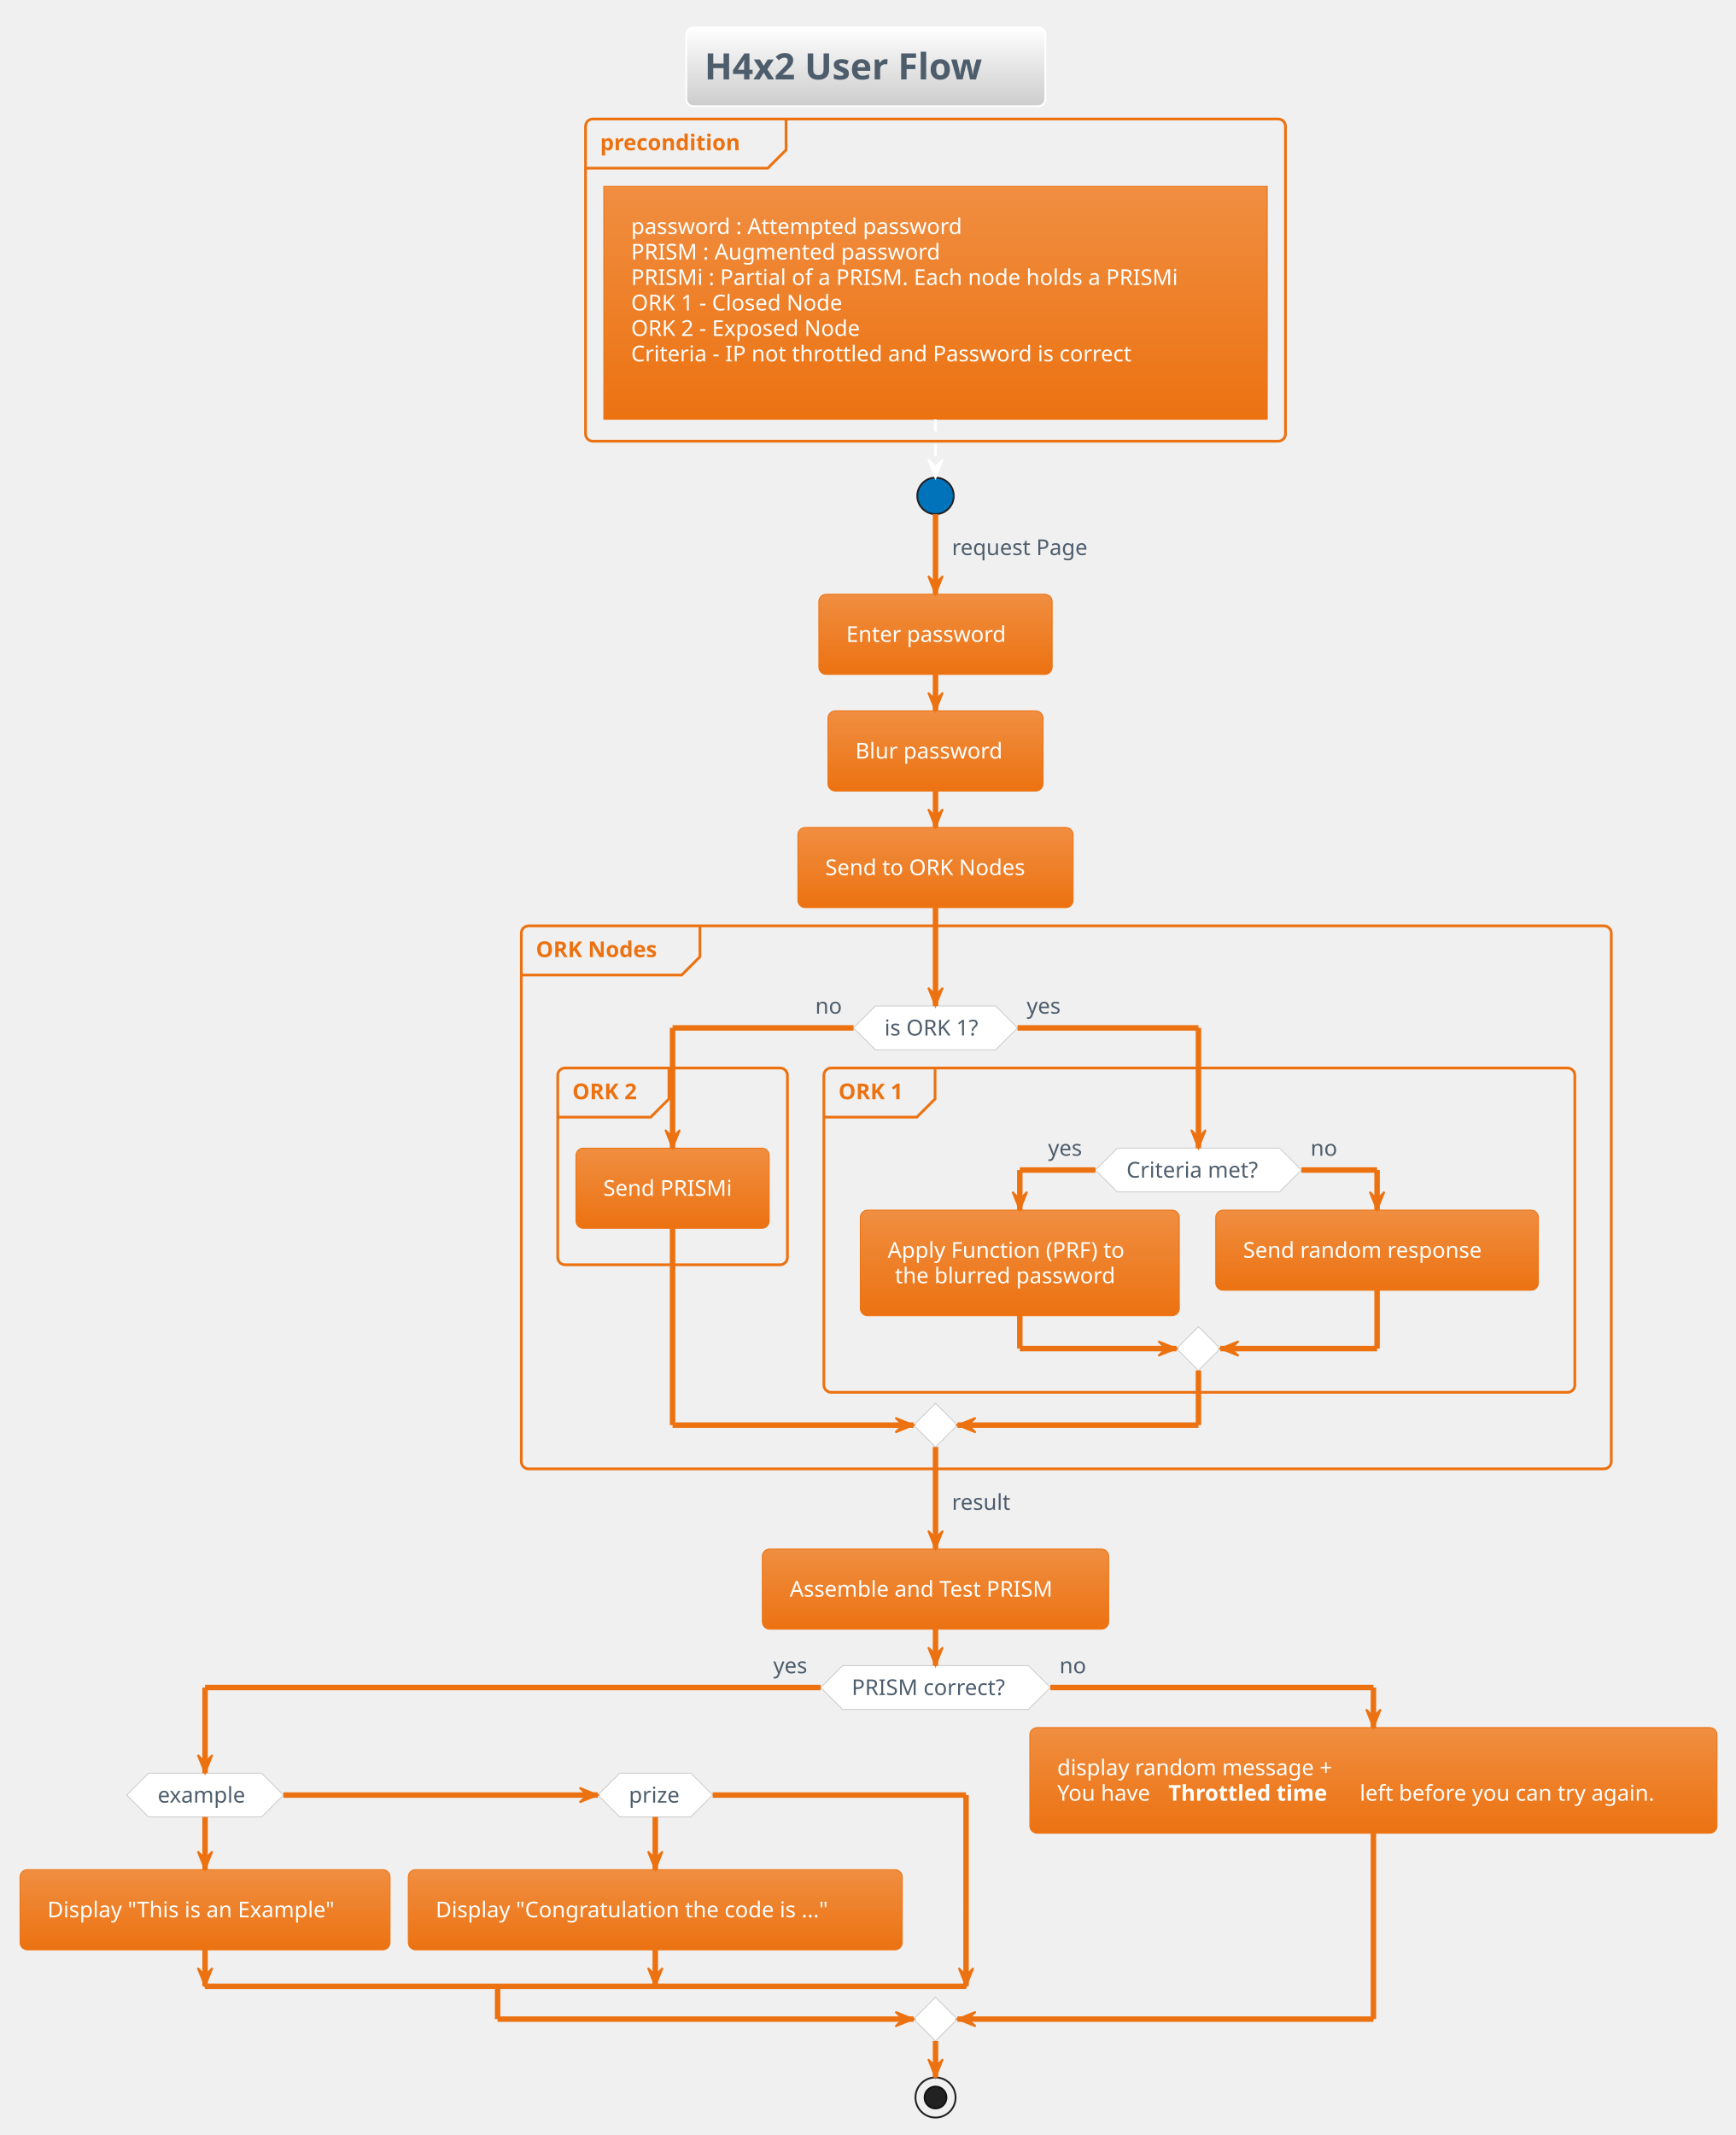
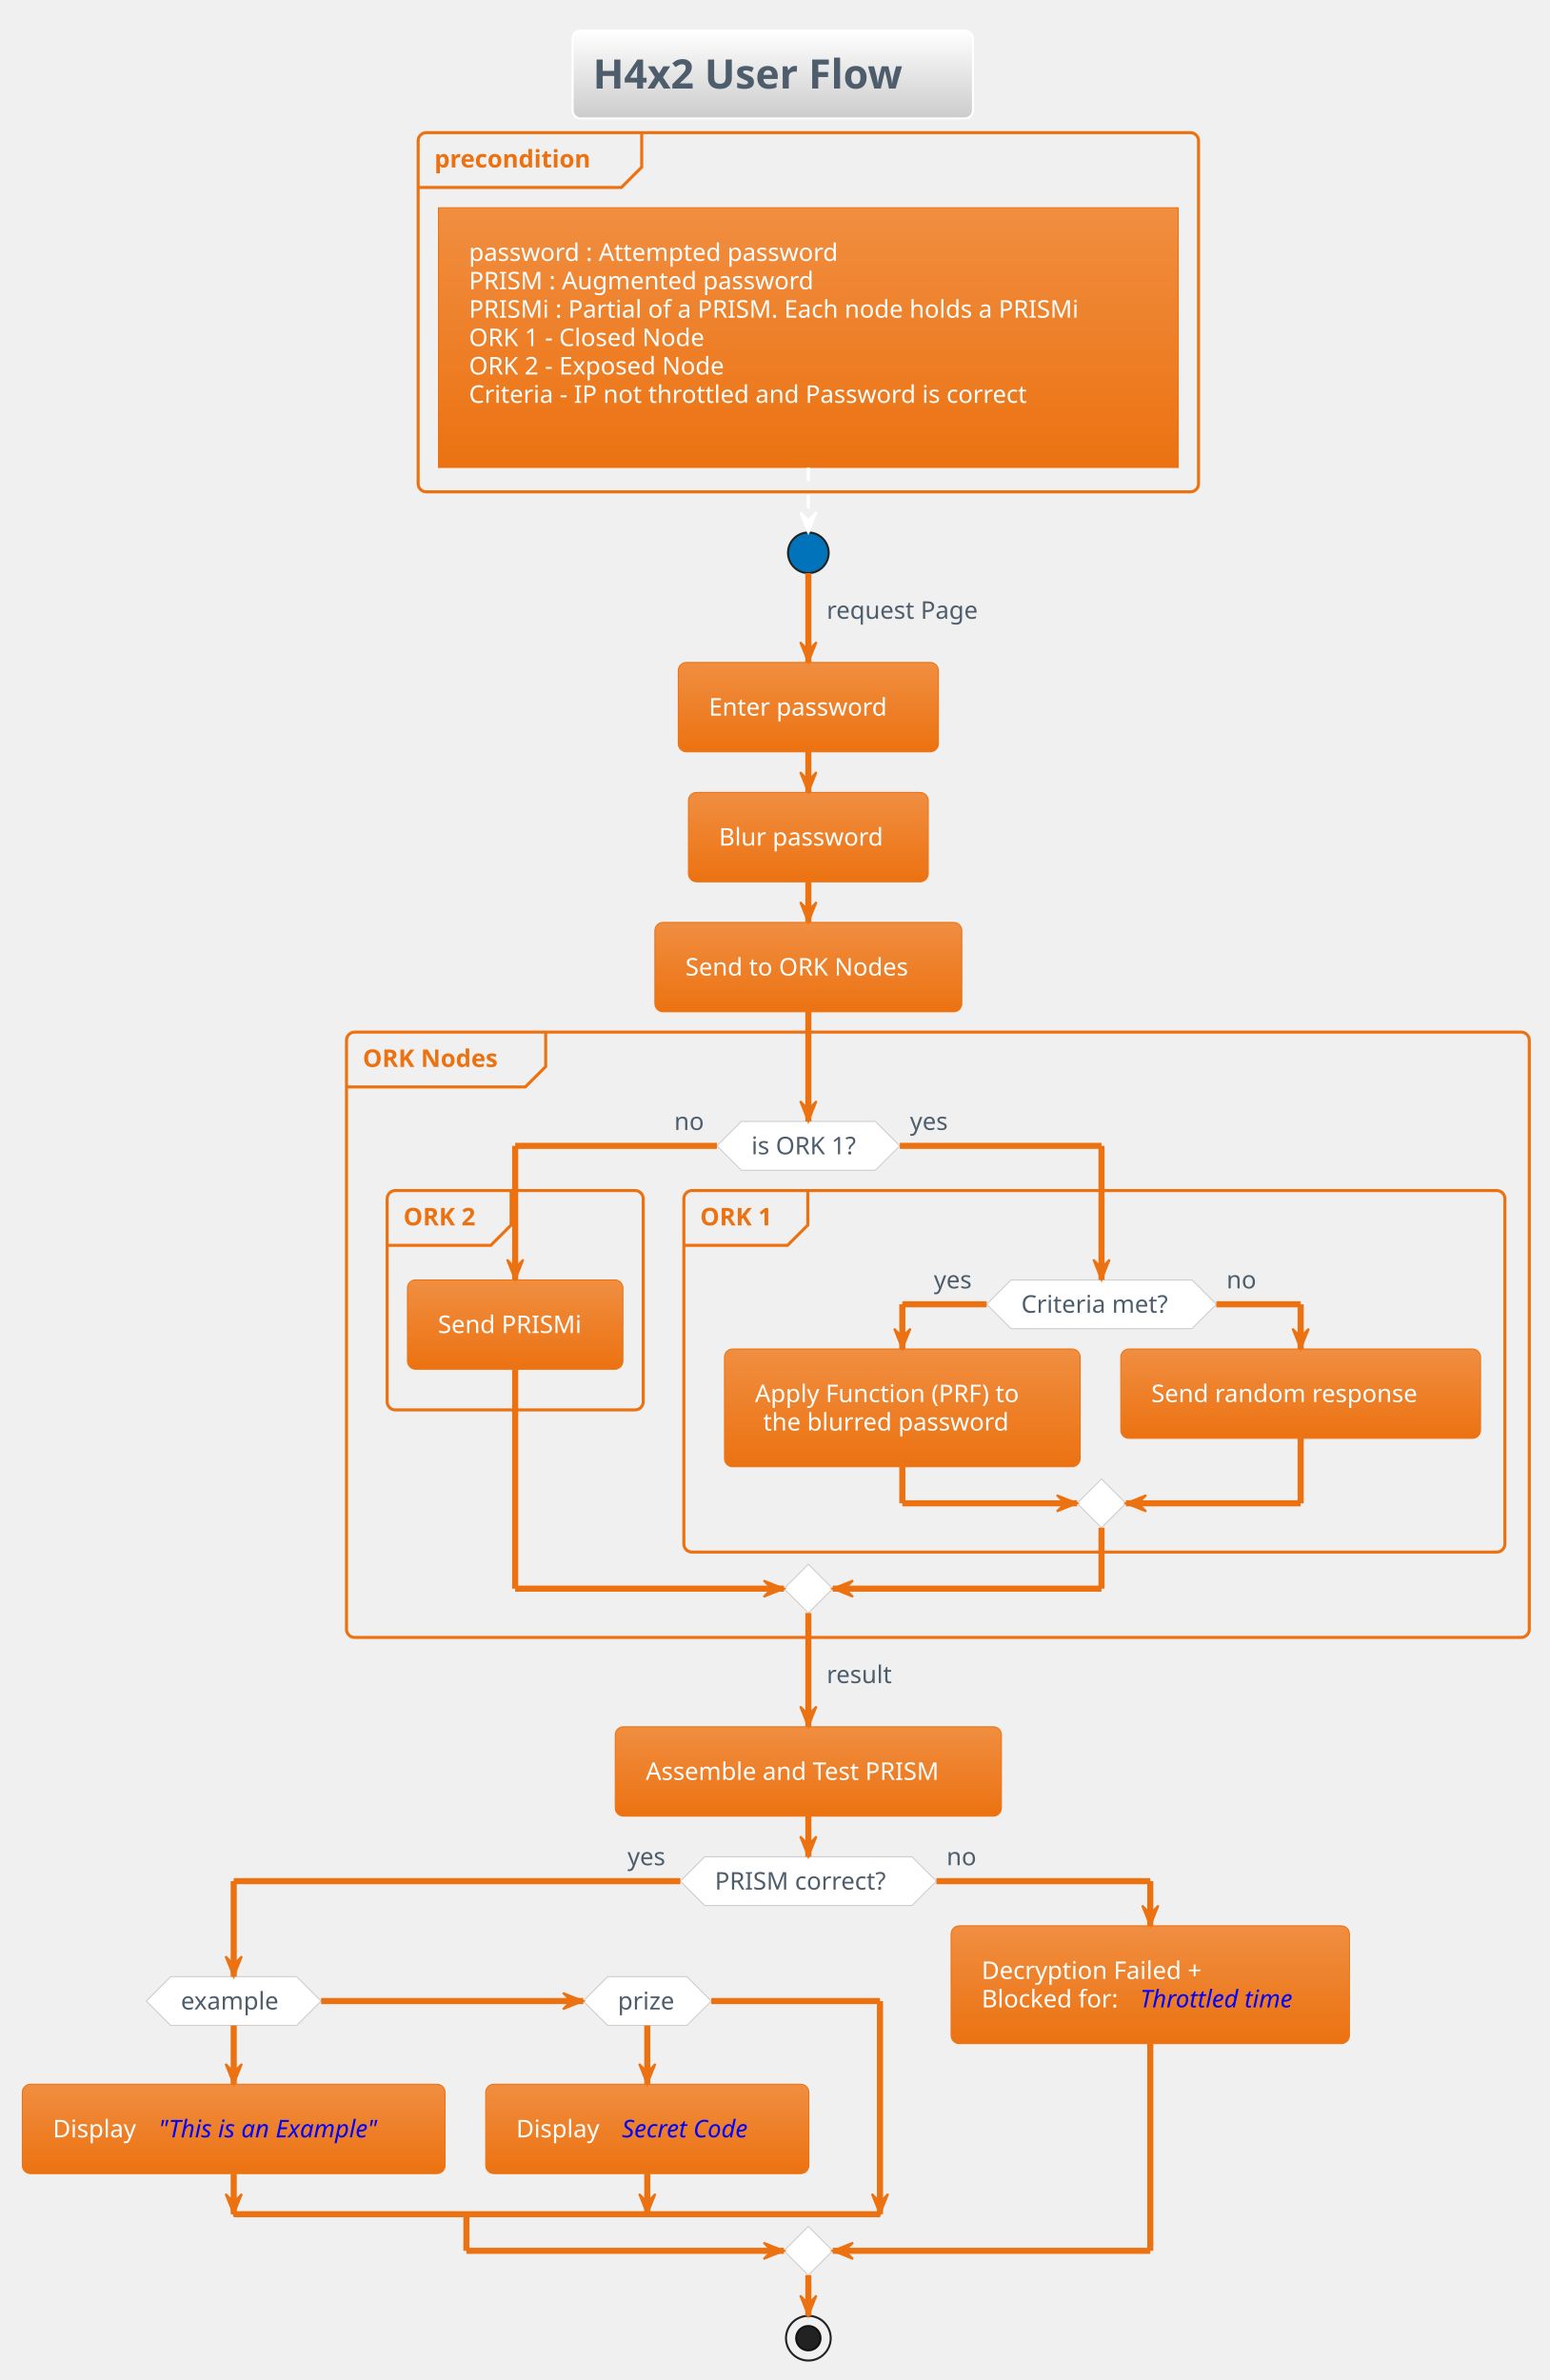
- <svg xmlns="http://www.w3.org/2000/svg" contentStyleType="text/css" height="1220.833px" preserveAspectRatio="none" style="width:992px;height:1220px;" version="1.1" viewBox="0 0 992 1220" width="992.708px" zoomAndPan="magnify">
+ <svg xmlns="http://www.w3.org/2000/svg" contentStyleType="text/css" height="1220.833px" preserveAspectRatio="none" style="width:794px;height:1220px;" version="1.1" viewBox="0 0 794 1220" width="794.792px" zoomAndPan="magnify">
  <defs>
-     <linearGradient id="gcvj1mwqrwe3x0" x1="50%" x2="50%" y1="0%" y2="100%">
+     <linearGradient id="gw7nggc0jwah10" x1="50%" x2="50%" y1="0%" y2="100%">
      <stop offset="0%" stop-color="#FFFFFF" />
      <stop offset="100%" stop-color="#CCCCCC" />
    </linearGradient>
-     <linearGradient id="gcvj1mwqrwe3x1" x1="50%" x2="50%" y1="0%" y2="100%">
+     <linearGradient id="gw7nggc0jwah11" x1="50%" x2="50%" y1="0%" y2="100%">
      <stop offset="0%" stop-color="#F08E41" />
      <stop offset="100%" stop-color="#EC7211" />
    </linearGradient>
  </defs>
  <g>
-     <rect fill="url(#gcvj1mwqrwe3x0)" height="45.085" id="_title" rx="4.167" ry="4.167" style="stroke:#FFFFFF;stroke-width:1.042;" width="205.208" x="392.188" y="15.625" />
-     <text fill="#4E5D6C" font-family="&quot;Verdana&quot;" font-size="20.833" font-weight="bold" lengthAdjust="spacing" textLength="184.375" x="402.604" y="45.38">H4x2 User Flow</text>
-     <rect fill="none" height="184.115" rx="4.167" ry="4.167" style="stroke:#EC7211;stroke-width:1.562;" width="400" x="334.635" y="68.001" />
-     <path d="M449.219,68.001 L449.219,85.677 L438.802,96.094 L334.635,96.094 " fill="none" style="stroke:#EC7211;stroke-width:1.562;" />
-     <text fill="#EC7211" font-family="&quot;Verdana&quot;" font-size="12.5" font-weight="bold" lengthAdjust="spacing" textLength="93.75" x="342.969" y="85.854">precondition</text>
-     <rect fill="url(#gcvj1mwqrwe3x1)" height="133.106" style="stroke:#EC7211;stroke-width:0.521;" width="379.167" x="345.052" y="106.51" />
-     <text fill="#FFFFFF" font-family="&quot;Verdana&quot;" font-size="12.5" lengthAdjust="spacing" textLength="210.417" x="360.677" y="133.738">password : Attempted password</text>
-     <text fill="#FFFFFF" font-family="&quot;Verdana&quot;" font-size="12.5" lengthAdjust="spacing" textLength="192.708" x="360.677" y="148.289">PRISM : Augmented password</text>
-     <text fill="#FFFFFF" font-family="&quot;Verdana&quot;" font-size="12.5" lengthAdjust="spacing" textLength="347.917" x="360.677" y="162.84">PRISMi : Partial of a PRISM.  Each node holds a PRISMi</text>
-     <text fill="#FFFFFF" font-family="&quot;Verdana&quot;" font-size="12.5" lengthAdjust="spacing" textLength="132.292" x="360.677" y="177.391">ORK 1 - Closed Node</text>
-     <text fill="#FFFFFF" font-family="&quot;Verdana&quot;" font-size="12.5" lengthAdjust="spacing" textLength="143.75" x="360.677" y="191.941">ORK 2 - Exposed Node</text>
-     <text fill="#FFFFFF" font-family="&quot;Verdana&quot;" font-size="12.5" lengthAdjust="spacing" textLength="319.792" x="360.677" y="206.492">Criteria - IP not throttled and Password is correct</text>
-     <text fill="#FFFFFF" font-family="&quot;Verdana&quot;" font-size="12.5" lengthAdjust="spacing" textLength="4.167" x="360.677" y="221.043"> </text>
-     <ellipse cx="534.635" cy="283.366" fill="#0073BB" rx="10.417" ry="10.417" style="stroke:#222222;stroke-width:1.042;" />
-     <rect fill="url(#gcvj1mwqrwe3x1)" height="45.801" rx="4.167" ry="4.167" style="stroke:#EC7211;stroke-width:0.521;" width="133.333" x="467.969" y="339.583" />
-     <text fill="#FFFFFF" font-family="&quot;Verdana&quot;" font-size="12.5" lengthAdjust="spacing" textLength="102.083" x="483.594" y="366.811">Enter password</text>
-     <rect fill="url(#gcvj1mwqrwe3x1)" height="45.801" rx="4.167" ry="4.167" style="stroke:#EC7211;stroke-width:0.521;" width="122.917" x="473.177" y="406.217" />
-     <text fill="#FFFFFF" font-family="&quot;Verdana&quot;" font-size="12.5" lengthAdjust="spacing" textLength="91.667" x="488.802" y="433.445">Blur password</text>
-     <rect fill="url(#gcvj1mwqrwe3x1)" height="45.801" rx="4.167" ry="4.167" style="stroke:#EC7211;stroke-width:0.521;" width="157.292" x="455.99" y="472.852" />
-     <text fill="#FFFFFF" font-family="&quot;Verdana&quot;" font-size="12.5" lengthAdjust="spacing" textLength="126.042" x="471.615" y="500.079">Send to ORK Nodes</text>
-     <rect fill="none" height="310.286" rx="4.167" ry="4.167" style="stroke:#EC7211;stroke-width:1.562;" width="622.917" x="297.917" y="529.069" />
-     <path d="M400,529.069 L400,546.745 L389.583,557.162 L297.917,557.162 " fill="none" style="stroke:#EC7211;stroke-width:1.562;" />
-     <text fill="#EC7211" font-family="&quot;Verdana&quot;" font-size="12.5" font-weight="bold" lengthAdjust="spacing" textLength="81.25" x="306.25" y="546.922">ORK Nodes</text>
-     <polygon fill="#FFFFFF" points="500.26,574.87,569.01,574.87,581.51,587.37,569.01,599.87,500.26,599.87,487.76,587.37,500.26,574.87" style="stroke:#CCCCCC;stroke-width:0.521;" />
-     <text fill="#4E5D6C" font-family="&quot;Verdana&quot;" font-size="12.5" lengthAdjust="spacing" textLength="58.333" x="505.469" y="591.697">is ORK 1?</text>
-     <text fill="#4E5D6C" font-family="&quot;Verdana&quot;" font-size="12.5" lengthAdjust="spacing" textLength="16.667" x="465.885" y="579.213">no</text>
-     <text fill="#4E5D6C" font-family="&quot;Verdana&quot;" font-size="12.5" lengthAdjust="spacing" textLength="21.875" x="586.719" y="579.213">yes</text>
-     <rect fill="none" height="112.435" rx="4.167" ry="4.167" style="stroke:#EC7211;stroke-width:1.562;" width="131.25" x="318.75" y="610.287" />
-     <path d="M382.292,610.287 L382.292,627.962 L371.875,638.379 L318.75,638.379 " fill="none" style="stroke:#EC7211;stroke-width:1.562;" />
-     <text fill="#EC7211" font-family="&quot;Verdana&quot;" font-size="12.5" font-weight="bold" lengthAdjust="spacing" textLength="42.708" x="327.083" y="628.139">ORK 2</text>
-     <rect fill="url(#gcvj1mwqrwe3x1)" height="45.801" rx="4.167" ry="4.167" style="stroke:#EC7211;stroke-width:0.521;" width="110.417" x="329.167" y="656.087" />
-     <text fill="#FFFFFF" font-family="&quot;Verdana&quot;" font-size="12.5" lengthAdjust="spacing" textLength="79.167" x="344.792" y="683.315">Send PRISMi</text>
-     <rect fill="none" height="185.319" rx="4.167" ry="4.167" style="stroke:#EC7211;stroke-width:1.562;" width="429.167" x="470.833" y="610.287" />
-     <path d="M534.375,610.287 L534.375,627.962 L523.958,638.379 L470.833,638.379 " fill="none" style="stroke:#EC7211;stroke-width:1.562;" />
-     <text fill="#EC7211" font-family="&quot;Verdana&quot;" font-size="12.5" font-weight="bold" lengthAdjust="spacing" textLength="42.708" x="479.167" y="628.139">ORK 1</text>
-     <polygon fill="#FFFFFF" points="638.542,656.087,731.25,656.087,743.75,668.587,731.25,681.087,638.542,681.087,626.042,668.587,638.542,656.087" style="stroke:#CCCCCC;stroke-width:0.521;" />
-     <text fill="#4E5D6C" font-family="&quot;Verdana&quot;" font-size="12.5" lengthAdjust="spacing" textLength="82.292" x="643.75" y="672.915">Criteria met?</text>
-     <text fill="#4E5D6C" font-family="&quot;Verdana&quot;" font-size="12.5" lengthAdjust="spacing" textLength="21.875" x="598.958" y="660.431">yes</text>
-     <text fill="#4E5D6C" font-family="&quot;Verdana&quot;" font-size="12.5" lengthAdjust="spacing" textLength="16.667" x="748.958" y="660.431">no</text>
-     <rect fill="url(#gcvj1mwqrwe3x1)" height="60.352" rx="4.167" ry="4.167" style="stroke:#EC7211;stroke-width:0.521;" width="182.292" x="491.667" y="691.504" />
-     <text fill="#FFFFFF" font-family="&quot;Verdana&quot;" font-size="12.5" lengthAdjust="spacing" textLength="151.042" x="507.292" y="718.732">Apply Function (PRF) to</text>
-     <text fill="#FFFFFF" font-family="&quot;Verdana&quot;" font-size="12.5" lengthAdjust="spacing" textLength="139.583" x="511.458" y="733.283">the blurred password</text>
-     <rect fill="url(#gcvj1mwqrwe3x1)" height="45.801" rx="4.167" ry="4.167" style="stroke:#EC7211;stroke-width:0.521;" width="184.375" x="694.792" y="691.504" />
-     <text fill="#FFFFFF" font-family="&quot;Verdana&quot;" font-size="12.5" lengthAdjust="spacing" textLength="153.125" x="710.417" y="718.732">Send random response</text>
-     <polygon fill="#FFFFFF" points="684.896,758.106,697.396,770.606,684.896,783.106,672.396,770.606,684.896,758.106" style="stroke:#CCCCCC;stroke-width:0.521;" />
-     <polygon fill="#FFFFFF" points="534.635,801.856,547.135,814.356,534.635,826.856,522.135,814.356,534.635,801.856" style="stroke:#CCCCCC;stroke-width:0.521;" />
-     <rect fill="url(#gcvj1mwqrwe3x1)" height="45.801" rx="4.167" ry="4.167" style="stroke:#EC7211;stroke-width:0.521;" width="197.917" x="435.677" y="885.156" />
-     <text fill="#FFFFFF" font-family="&quot;Verdana&quot;" font-size="12.5" lengthAdjust="spacing" textLength="166.667" x="451.302" y="912.384">Assemble and Test PRISM</text>
-     <polygon fill="#FFFFFF" points="481.51,951.79,587.76,951.79,600.26,964.29,587.76,976.79,481.51,976.79,469.01,964.29,481.51,951.79" style="stroke:#CCCCCC;stroke-width:0.521;" />
-     <text fill="#4E5D6C" font-family="&quot;Verdana&quot;" font-size="12.5" lengthAdjust="spacing" textLength="95.833" x="486.719" y="968.618">PRISM correct?</text>
-     <text fill="#4E5D6C" font-family="&quot;Verdana&quot;" font-size="12.5" lengthAdjust="spacing" textLength="21.875" x="441.927" y="956.134">yes</text>
-     <text fill="#4E5D6C" font-family="&quot;Verdana&quot;" font-size="12.5" lengthAdjust="spacing" textLength="16.667" x="605.469" y="956.134">no</text>
-     <polygon fill="#FFFFFF" points="84.896,1013.249,149.479,1013.249,161.979,1025.749,149.479,1038.249,84.896,1038.249,72.396,1025.749,84.896,1013.249" style="stroke:#CCCCCC;stroke-width:0.521;" />
-     <text fill="#4E5D6C" font-family="&quot;Verdana&quot;" font-size="12.5" lengthAdjust="spacing" textLength="54.167" x="90.104" y="1030.076">example</text>
-     <rect fill="url(#gcvj1mwqrwe3x1)" height="45.801" rx="4.167" ry="4.167" style="stroke:#EC7211;stroke-width:0.521;" width="211.458" x="11.458" y="1068.392" />
-     <text fill="#FFFFFF" font-family="&quot;Verdana&quot;" font-size="12.5" lengthAdjust="spacing" textLength="180.208" x="27.083" y="1095.62">Display "This is an Example"</text>
-     <polygon fill="#FFFFFF" points="354.167,1013.249,394.792,1013.249,407.292,1025.749,394.792,1038.249,354.167,1038.249,341.667,1025.749,354.167,1013.249" style="stroke:#CCCCCC;stroke-width:0.521;" />
-     <text fill="#4E5D6C" font-family="&quot;Verdana&quot;" font-size="12.5" lengthAdjust="spacing" textLength="30.208" x="359.375" y="1030.076">prize</text>
-     <rect fill="url(#gcvj1mwqrwe3x1)" height="45.801" rx="4.167" ry="4.167" style="stroke:#EC7211;stroke-width:0.521;" width="282.292" x="233.333" y="1068.392" />
-     <text fill="#FFFFFF" font-family="&quot;Verdana&quot;" font-size="12.5" lengthAdjust="spacing" textLength="251.042" x="248.958" y="1095.62">Display "Congratulation the code is ..."</text>
-     <rect fill="url(#gcvj1mwqrwe3x1)" height="60.352" rx="4.167" ry="4.167" style="stroke:#EC7211;stroke-width:0.521;" width="392.708" x="588.542" y="987.207" />
-     <text fill="#FFFFFF" font-family="&quot;Verdana&quot;" font-size="12.5" lengthAdjust="spacing" textLength="177.083" x="604.167" y="1014.435">display random message +</text>
-     <text fill="#FFFFFF" font-family="&quot;Verdana&quot;" font-size="12.5" lengthAdjust="spacing" textLength="59.375" x="604.167" y="1028.986">You have</text>
-     <text fill="#FFFFFF" font-family="&quot;Verdana&quot;" font-size="12.5" font-weight="bold" lengthAdjust="spacing" textLength="105.208" x="667.708" y="1028.986">Throttled time</text>
-     <text fill="#FFFFFF" font-family="&quot;Verdana&quot;" font-size="12.5" lengthAdjust="spacing" textLength="188.542" x="777.083" y="1028.986">left before you can try again.</text>
-     <polygon fill="#FFFFFF" points="534.635,1141.276,547.135,1153.776,534.635,1166.276,522.135,1153.776,534.635,1141.276" style="stroke:#CCCCCC;stroke-width:0.521;" />
-     <ellipse cx="534.635" cy="1198.568" fill="none" rx="11.458" ry="11.458" style="stroke:#222222;stroke-width:1.042;" />
-     <ellipse cx="534.635" cy="1198.568" fill="#222222" rx="6.25" ry="6.25" style="stroke:#111111;stroke-width:1.042;" />
-     <line style="stroke:#FFFFFF;stroke-width:1.562;stroke-dasharray:7.0,7.0;" x1="534.635" x2="534.635" y1="239.616" y2="272.949" />
-     <polygon fill="#FFFFFF" points="530.469,262.533,534.635,272.949,538.802,262.533,534.635,266.699" style="stroke:#FFFFFF;stroke-width:1.042;" />
-     <line style="stroke:#EC7211;stroke-width:3.125;" x1="534.635" x2="534.635" y1="293.783" y2="339.583" />
-     <polygon fill="#EC7211" points="530.469,329.167,534.635,339.583,538.802,329.167,534.635,333.333" style="stroke:#EC7211;stroke-width:1.042;" />
-     <text fill="#4E5D6C" font-family="&quot;Verdana&quot;" font-size="12.5" lengthAdjust="spacing" textLength="88.542" x="544.01" y="317.188">request Page</text>
-     <line style="stroke:#EC7211;stroke-width:3.125;" x1="534.635" x2="534.635" y1="385.384" y2="406.217" />
-     <polygon fill="#EC7211" points="530.469,395.801,534.635,406.217,538.802,395.801,534.635,399.967" style="stroke:#EC7211;stroke-width:1.042;" />
-     <line style="stroke:#EC7211;stroke-width:3.125;" x1="534.635" x2="534.635" y1="452.018" y2="472.852" />
-     <polygon fill="#EC7211" points="530.469,462.435,534.635,472.852,538.802,462.435,534.635,466.602" style="stroke:#EC7211;stroke-width:1.042;" />
-     <line style="stroke:#EC7211;stroke-width:3.125;" x1="626.042" x2="582.812" y1="668.587" y2="668.587" />
-     <line style="stroke:#EC7211;stroke-width:3.125;" x1="582.812" x2="582.812" y1="668.587" y2="691.504" />
-     <polygon fill="#EC7211" points="578.646,681.087,582.812,691.504,586.979,681.087,582.812,685.254" style="stroke:#EC7211;stroke-width:1.042;" />
-     <line style="stroke:#EC7211;stroke-width:3.125;" x1="743.75" x2="786.979" y1="668.587" y2="668.587" />
-     <line style="stroke:#EC7211;stroke-width:3.125;" x1="786.979" x2="786.979" y1="668.587" y2="691.504" />
-     <polygon fill="#EC7211" points="782.812,681.087,786.979,691.504,791.146,681.087,786.979,685.254" style="stroke:#EC7211;stroke-width:1.042;" />
-     <line style="stroke:#EC7211;stroke-width:3.125;" x1="582.812" x2="582.812" y1="751.856" y2="770.606" />
-     <line style="stroke:#EC7211;stroke-width:3.125;" x1="582.812" x2="672.396" y1="770.606" y2="770.606" />
-     <polygon fill="#EC7211" points="661.979,766.439,672.396,770.606,661.979,774.772,666.146,770.606" style="stroke:#EC7211;stroke-width:1.042;" />
-     <line style="stroke:#EC7211;stroke-width:3.125;" x1="786.979" x2="786.979" y1="737.305" y2="770.606" />
-     <line style="stroke:#EC7211;stroke-width:3.125;" x1="786.979" x2="697.396" y1="770.606" y2="770.606" />
-     <polygon fill="#EC7211" points="707.812,766.439,697.396,770.606,707.812,774.772,703.646,770.606" style="stroke:#EC7211;stroke-width:1.042;" />
-     <line style="stroke:#EC7211;stroke-width:3.125;" x1="487.76" x2="384.375" y1="587.37" y2="587.37" />
-     <line style="stroke:#EC7211;stroke-width:3.125;" x1="384.375" x2="384.375" y1="587.37" y2="656.087" />
-     <polygon fill="#EC7211" points="380.208,645.671,384.375,656.087,388.542,645.671,384.375,649.837" style="stroke:#EC7211;stroke-width:1.042;" />
-     <line style="stroke:#EC7211;stroke-width:3.125;" x1="581.51" x2="684.896" y1="587.37" y2="587.37" />
-     <line style="stroke:#EC7211;stroke-width:3.125;" x1="684.896" x2="684.896" y1="587.37" y2="656.087" />
-     <polygon fill="#EC7211" points="680.729,645.671,684.896,656.087,689.062,645.671,684.896,649.837" style="stroke:#EC7211;stroke-width:1.042;" />
-     <line style="stroke:#EC7211;stroke-width:3.125;" x1="384.375" x2="384.375" y1="701.888" y2="814.356" />
-     <line style="stroke:#EC7211;stroke-width:3.125;" x1="384.375" x2="522.135" y1="814.356" y2="814.356" />
-     <polygon fill="#EC7211" points="511.719,810.189,522.135,814.356,511.719,818.522,515.885,814.356" style="stroke:#EC7211;stroke-width:1.042;" />
-     <line style="stroke:#EC7211;stroke-width:3.125;" x1="684.896" x2="684.896" y1="783.106" y2="814.356" />
-     <line style="stroke:#EC7211;stroke-width:3.125;" x1="684.896" x2="547.135" y1="814.356" y2="814.356" />
-     <polygon fill="#EC7211" points="557.552,810.189,547.135,814.356,557.552,818.522,553.385,814.356" style="stroke:#EC7211;stroke-width:1.042;" />
-     <line style="stroke:#EC7211;stroke-width:3.125;" x1="534.635" x2="534.635" y1="518.652" y2="574.87" />
-     <polygon fill="#EC7211" points="530.469,564.453,534.635,574.87,538.802,564.453,534.635,568.62" style="stroke:#EC7211;stroke-width:1.042;" />
-     <line style="stroke:#EC7211;stroke-width:3.125;" x1="534.635" x2="534.635" y1="826.856" y2="885.156" />
-     <polygon fill="#EC7211" points="530.469,874.74,534.635,885.156,538.802,874.74,534.635,878.906" style="stroke:#EC7211;stroke-width:1.042;" />
-     <text fill="#4E5D6C" font-family="&quot;Verdana&quot;" font-size="12.5" lengthAdjust="spacing" textLength="37.5" x="544.01" y="862.76">result</text>
-     <line style="stroke:#EC7211;stroke-width:3.125;" x1="117.188" x2="117.188" y1="1038.249" y2="1068.392" />
-     <polygon fill="#EC7211" points="113.021,1057.975,117.188,1068.392,121.354,1057.975,117.188,1062.142" style="stroke:#EC7211;stroke-width:1.042;" />
-     <line style="stroke:#EC7211;stroke-width:3.125;" x1="117.188" x2="117.188" y1="1114.193" y2="1135.026" />
-     <polygon fill="#EC7211" points="113.021,1124.609,117.188,1135.026,121.354,1124.609,117.188,1128.776" style="stroke:#EC7211;stroke-width:1.042;" />
-     <line style="stroke:#EC7211;stroke-width:3.125;" x1="374.479" x2="374.479" y1="1038.249" y2="1068.392" />
-     <polygon fill="#EC7211" points="370.312,1057.975,374.479,1068.392,378.646,1057.975,374.479,1062.142" style="stroke:#EC7211;stroke-width:1.042;" />
-     <line style="stroke:#EC7211;stroke-width:3.125;" x1="374.479" x2="374.479" y1="1114.193" y2="1135.026" />
-     <polygon fill="#EC7211" points="370.312,1124.609,374.479,1135.026,378.646,1124.609,374.479,1128.776" style="stroke:#EC7211;stroke-width:1.042;" />
-     <line style="stroke:#EC7211;stroke-width:3.125;" x1="161.979" x2="341.667" y1="1025.749" y2="1025.749" />
-     <polygon fill="#EC7211" points="331.25,1021.582,341.667,1025.749,331.25,1029.915,335.417,1025.749" style="stroke:#EC7211;stroke-width:1.042;" />
-     <line style="stroke:#EC7211;stroke-width:3.125;" x1="469.01" x2="117.188" y1="964.29" y2="964.29" />
-     <line style="stroke:#EC7211;stroke-width:3.125;" x1="117.188" x2="117.188" y1="964.29" y2="1013.249" />
-     <polygon fill="#EC7211" points="113.021,1002.832,117.188,1013.249,121.354,1002.832,117.188,1006.999" style="stroke:#EC7211;stroke-width:1.042;" />
-     <line style="stroke:#EC7211;stroke-width:3.125;" x1="407.292" x2="552.083" y1="1025.749" y2="1025.749" />
-     <line style="stroke:#EC7211;stroke-width:3.125;" x1="552.083" x2="552.083" y1="1025.749" y2="1089.209" />
-     <line style="stroke:#EC7211;stroke-width:3.125;" x1="552.083" x2="552.083" y1="1089.209" y2="1135.026" />
-     <polygon fill="#EC7211" points="547.917,1124.609,552.083,1135.026,556.25,1124.609,552.083,1128.776" style="stroke:#EC7211;stroke-width:1.042;" />
-     <line style="stroke:#EC7211;stroke-width:3.125;" x1="117.188" x2="552.083" y1="1135.026" y2="1135.026" />
-     <line style="stroke:#EC7211;stroke-width:3.125;" x1="600.26" x2="784.896" y1="964.29" y2="964.29" />
-     <line style="stroke:#EC7211;stroke-width:3.125;" x1="784.896" x2="784.896" y1="964.29" y2="987.207" />
-     <polygon fill="#EC7211" points="780.729,976.79,784.896,987.207,789.062,976.79,784.896,980.957" style="stroke:#EC7211;stroke-width:1.042;" />
-     <line style="stroke:#EC7211;stroke-width:3.125;" x1="284.375" x2="284.375" y1="1135.026" y2="1153.776" />
-     <line style="stroke:#EC7211;stroke-width:3.125;" x1="284.375" x2="522.135" y1="1153.776" y2="1153.776" />
-     <polygon fill="#EC7211" points="511.719,1149.609,522.135,1153.776,511.719,1157.943,515.885,1153.776" style="stroke:#EC7211;stroke-width:1.042;" />
-     <line style="stroke:#EC7211;stroke-width:3.125;" x1="784.896" x2="784.896" y1="1047.559" y2="1153.776" />
-     <line style="stroke:#EC7211;stroke-width:3.125;" x1="784.896" x2="547.135" y1="1153.776" y2="1153.776" />
-     <polygon fill="#EC7211" points="557.552,1149.609,547.135,1153.776,557.552,1157.943,553.385,1153.776" style="stroke:#EC7211;stroke-width:1.042;" />
-     <line style="stroke:#EC7211;stroke-width:3.125;" x1="534.635" x2="534.635" y1="930.957" y2="951.79" />
-     <polygon fill="#EC7211" points="530.469,941.374,534.635,951.79,538.802,941.374,534.635,945.54" style="stroke:#EC7211;stroke-width:1.042;" />
-     <line style="stroke:#EC7211;stroke-width:3.125;" x1="534.635" x2="534.635" y1="1166.276" y2="1187.109" />
-     <polygon fill="#EC7211" points="530.469,1176.693,534.635,1187.109,538.802,1176.693,534.635,1180.859" style="stroke:#EC7211;stroke-width:1.042;" />
+     <rect fill="url(#gw7nggc0jwah10)" height="45.085" id="_title" rx="4.167" ry="4.167" style="stroke:#FFFFFF;stroke-width:1.042;" width="205.208" x="293.49" y="15.625" />
+     <text fill="#4E5D6C" font-family="&quot;Verdana&quot;" font-size="20.833" font-weight="bold" lengthAdjust="spacing" textLength="184.375" x="303.906" y="45.38">H4x2 User Flow</text>
+     <rect fill="none" height="184.115" rx="4.167" ry="4.167" style="stroke:#EC7211;stroke-width:1.562;" width="400" x="214.323" y="68.001" />
+     <path d="M328.906,68.001 L328.906,85.677 L318.49,96.094 L214.323,96.094 " fill="none" style="stroke:#EC7211;stroke-width:1.562;" />
+     <text fill="#EC7211" font-family="&quot;Verdana&quot;" font-size="12.5" font-weight="bold" lengthAdjust="spacing" textLength="93.75" x="222.656" y="85.854">precondition</text>
+     <rect fill="url(#gw7nggc0jwah11)" height="133.106" style="stroke:#EC7211;stroke-width:0.521;" width="379.167" x="224.74" y="106.51" />
+     <text fill="#FFFFFF" font-family="&quot;Verdana&quot;" font-size="12.5" lengthAdjust="spacing" textLength="210.417" x="240.365" y="133.738">password : Attempted password</text>
+     <text fill="#FFFFFF" font-family="&quot;Verdana&quot;" font-size="12.5" lengthAdjust="spacing" textLength="192.708" x="240.365" y="148.289">PRISM : Augmented password</text>
+     <text fill="#FFFFFF" font-family="&quot;Verdana&quot;" font-size="12.5" lengthAdjust="spacing" textLength="347.917" x="240.365" y="162.84">PRISMi : Partial of a PRISM.  Each node holds a PRISMi</text>
+     <text fill="#FFFFFF" font-family="&quot;Verdana&quot;" font-size="12.5" lengthAdjust="spacing" textLength="132.292" x="240.365" y="177.391">ORK 1 - Closed Node</text>
+     <text fill="#FFFFFF" font-family="&quot;Verdana&quot;" font-size="12.5" lengthAdjust="spacing" textLength="143.75" x="240.365" y="191.941">ORK 2 - Exposed Node</text>
+     <text fill="#FFFFFF" font-family="&quot;Verdana&quot;" font-size="12.5" lengthAdjust="spacing" textLength="319.792" x="240.365" y="206.492">Criteria - IP not throttled and Password is correct</text>
+     <text fill="#FFFFFF" font-family="&quot;Verdana&quot;" font-size="12.5" lengthAdjust="spacing" textLength="4.167" x="240.365" y="221.043"> </text>
+     <ellipse cx="414.323" cy="283.366" fill="#0073BB" rx="10.417" ry="10.417" style="stroke:#222222;stroke-width:1.042;" />
+     <rect fill="url(#gw7nggc0jwah11)" height="45.801" rx="4.167" ry="4.167" style="stroke:#EC7211;stroke-width:0.521;" width="133.333" x="347.656" y="339.583" />
+     <text fill="#FFFFFF" font-family="&quot;Verdana&quot;" font-size="12.5" lengthAdjust="spacing" textLength="102.083" x="363.281" y="366.811">Enter password</text>
+     <rect fill="url(#gw7nggc0jwah11)" height="45.801" rx="4.167" ry="4.167" style="stroke:#EC7211;stroke-width:0.521;" width="122.917" x="352.865" y="406.217" />
+     <text fill="#FFFFFF" font-family="&quot;Verdana&quot;" font-size="12.5" lengthAdjust="spacing" textLength="91.667" x="368.49" y="433.445">Blur password</text>
+     <rect fill="url(#gw7nggc0jwah11)" height="45.801" rx="4.167" ry="4.167" style="stroke:#EC7211;stroke-width:0.521;" width="157.292" x="335.677" y="472.852" />
+     <text fill="#FFFFFF" font-family="&quot;Verdana&quot;" font-size="12.5" lengthAdjust="spacing" textLength="126.042" x="351.302" y="500.079">Send to ORK Nodes</text>
+     <rect fill="none" height="310.286" rx="4.167" ry="4.167" style="stroke:#EC7211;stroke-width:1.562;" width="606.25" x="177.604" y="529.069" />
+     <path d="M279.688,529.069 L279.688,546.745 L269.271,557.162 L177.604,557.162 " fill="none" style="stroke:#EC7211;stroke-width:1.562;" />
+     <text fill="#EC7211" font-family="&quot;Verdana&quot;" font-size="12.5" font-weight="bold" lengthAdjust="spacing" textLength="81.25" x="185.938" y="546.922">ORK Nodes</text>
+     <polygon fill="#FFFFFF" points="379.948,574.87,448.698,574.87,461.198,587.37,448.698,599.87,379.948,599.87,367.448,587.37,379.948,574.87" style="stroke:#CCCCCC;stroke-width:0.521;" />
+     <text fill="#4E5D6C" font-family="&quot;Verdana&quot;" font-size="12.5" lengthAdjust="spacing" textLength="58.333" x="385.156" y="591.697">is ORK 1?</text>
+     <text fill="#4E5D6C" font-family="&quot;Verdana&quot;" font-size="12.5" lengthAdjust="spacing" textLength="16.667" x="345.573" y="579.213">no</text>
+     <text fill="#4E5D6C" font-family="&quot;Verdana&quot;" font-size="12.5" lengthAdjust="spacing" textLength="21.875" x="466.406" y="579.213">yes</text>
+     <rect fill="none" height="112.435" rx="4.167" ry="4.167" style="stroke:#EC7211;stroke-width:1.562;" width="131.25" x="198.438" y="610.287" />
+     <path d="M261.979,610.287 L261.979,627.962 L251.562,638.379 L198.438,638.379 " fill="none" style="stroke:#EC7211;stroke-width:1.562;" />
+     <text fill="#EC7211" font-family="&quot;Verdana&quot;" font-size="12.5" font-weight="bold" lengthAdjust="spacing" textLength="42.708" x="206.771" y="628.139">ORK 2</text>
+     <rect fill="url(#gw7nggc0jwah11)" height="45.801" rx="4.167" ry="4.167" style="stroke:#EC7211;stroke-width:0.521;" width="110.417" x="208.854" y="656.087" />
+     <text fill="#FFFFFF" font-family="&quot;Verdana&quot;" font-size="12.5" lengthAdjust="spacing" textLength="79.167" x="224.479" y="683.315">Send PRISMi</text>
+     <rect fill="none" height="185.319" rx="4.167" ry="4.167" style="stroke:#EC7211;stroke-width:1.562;" width="420.833" x="350.521" y="610.287" />
+     <path d="M414.062,610.287 L414.062,627.962 L403.646,638.379 L350.521,638.379 " fill="none" style="stroke:#EC7211;stroke-width:1.562;" />
+     <text fill="#EC7211" font-family="&quot;Verdana&quot;" font-size="12.5" font-weight="bold" lengthAdjust="spacing" textLength="42.708" x="358.854" y="628.139">ORK 1</text>
+     <polygon fill="#FFFFFF" points="518.229,656.087,610.938,656.087,623.438,668.587,610.938,681.087,518.229,681.087,505.729,668.587,518.229,656.087" style="stroke:#CCCCCC;stroke-width:0.521;" />
+     <text fill="#4E5D6C" font-family="&quot;Verdana&quot;" font-size="12.5" lengthAdjust="spacing" textLength="82.292" x="523.438" y="672.915">Criteria met?</text>
+     <text fill="#4E5D6C" font-family="&quot;Verdana&quot;" font-size="12.5" lengthAdjust="spacing" textLength="21.875" x="478.646" y="660.431">yes</text>
+     <text fill="#4E5D6C" font-family="&quot;Verdana&quot;" font-size="12.5" lengthAdjust="spacing" textLength="16.667" x="628.646" y="660.431">no</text>
+     <rect fill="url(#gw7nggc0jwah11)" height="60.352" rx="4.167" ry="4.167" style="stroke:#EC7211;stroke-width:0.521;" width="182.292" x="371.354" y="691.504" />
+     <text fill="#FFFFFF" font-family="&quot;Verdana&quot;" font-size="12.5" lengthAdjust="spacing" textLength="151.042" x="386.979" y="718.732">Apply Function (PRF) to</text>
+     <text fill="#FFFFFF" font-family="&quot;Verdana&quot;" font-size="12.5" lengthAdjust="spacing" textLength="139.583" x="391.146" y="733.283">the blurred password</text>
+     <rect fill="url(#gw7nggc0jwah11)" height="45.801" rx="4.167" ry="4.167" style="stroke:#EC7211;stroke-width:0.521;" width="184.375" x="574.479" y="691.504" />
+     <text fill="#FFFFFF" font-family="&quot;Verdana&quot;" font-size="12.5" lengthAdjust="spacing" textLength="153.125" x="590.104" y="718.732">Send random response</text>
+     <polygon fill="#FFFFFF" points="564.583,758.106,577.083,770.606,564.583,783.106,552.083,770.606,564.583,758.106" style="stroke:#CCCCCC;stroke-width:0.521;" />
+     <polygon fill="#FFFFFF" points="414.323,801.856,426.823,814.356,414.323,826.856,401.823,814.356,414.323,801.856" style="stroke:#CCCCCC;stroke-width:0.521;" />
+     <rect fill="url(#gw7nggc0jwah11)" height="45.801" rx="4.167" ry="4.167" style="stroke:#EC7211;stroke-width:0.521;" width="197.917" x="315.365" y="885.156" />
+     <text fill="#FFFFFF" font-family="&quot;Verdana&quot;" font-size="12.5" lengthAdjust="spacing" textLength="166.667" x="330.99" y="912.384">Assemble and Test PRISM</text>
+     <polygon fill="#FFFFFF" points="361.198,951.79,467.448,951.79,479.948,964.29,467.448,976.79,361.198,976.79,348.698,964.29,361.198,951.79" style="stroke:#CCCCCC;stroke-width:0.521;" />
+     <text fill="#4E5D6C" font-family="&quot;Verdana&quot;" font-size="12.5" lengthAdjust="spacing" textLength="95.833" x="366.406" y="968.618">PRISM correct?</text>
+     <text fill="#4E5D6C" font-family="&quot;Verdana&quot;" font-size="12.5" lengthAdjust="spacing" textLength="21.875" x="321.615" y="956.134">yes</text>
+     <text fill="#4E5D6C" font-family="&quot;Verdana&quot;" font-size="12.5" lengthAdjust="spacing" textLength="16.667" x="485.156" y="956.134">no</text>
+     <polygon fill="#FFFFFF" points="87.5,1013.249,152.083,1013.249,164.583,1025.749,152.083,1038.249,87.5,1038.249,75,1025.749,87.5,1013.249" style="stroke:#CCCCCC;stroke-width:0.521;" />
+     <text fill="#4E5D6C" font-family="&quot;Verdana&quot;" font-size="12.5" lengthAdjust="spacing" textLength="54.167" x="92.708" y="1030.076">example</text>
+     <rect fill="url(#gw7nggc0jwah11)" height="45.801" rx="4.167" ry="4.167" style="stroke:#EC7211;stroke-width:0.521;" width="216.667" x="11.458" y="1068.392" />
+     <text fill="#FFFFFF" font-family="&quot;Verdana&quot;" font-size="12.5" lengthAdjust="spacing" textLength="45.833" x="27.083" y="1095.62">Display</text>
+     <text fill="#0000FF" font-family="&quot;Verdana&quot;" font-size="12.5" font-style="italic" lengthAdjust="spacing" textLength="131.25" x="81.25" y="1095.62">"This is an Example"</text>
+     <polygon fill="#FFFFFF" points="311.458,1013.249,352.083,1013.249,364.583,1025.749,352.083,1038.249,311.458,1038.249,298.958,1025.749,311.458,1013.249" style="stroke:#CCCCCC;stroke-width:0.521;" />
+     <text fill="#4E5D6C" font-family="&quot;Verdana&quot;" font-size="12.5" lengthAdjust="spacing" textLength="30.208" x="316.667" y="1030.076">prize</text>
+     <rect fill="url(#gw7nggc0jwah11)" height="45.801" rx="4.167" ry="4.167" style="stroke:#EC7211;stroke-width:0.521;" width="165.625" x="248.958" y="1068.392" />
+     <text fill="#FFFFFF" font-family="&quot;Verdana&quot;" font-size="12.5" lengthAdjust="spacing" textLength="45.833" x="264.583" y="1095.62">Display</text>
+     <text fill="#0000FF" font-family="&quot;Verdana&quot;" font-size="12.5" font-style="italic" lengthAdjust="spacing" textLength="80.208" x="318.75" y="1095.62">Secret Code</text>
+     <rect fill="url(#gw7nggc0jwah11)" height="60.352" rx="4.167" ry="4.167" style="stroke:#EC7211;stroke-width:0.521;" width="204.167" x="487.5" y="987.207" />
+     <text fill="#FFFFFF" font-family="&quot;Verdana&quot;" font-size="12.5" lengthAdjust="spacing" textLength="127.083" x="503.125" y="1014.435">Decryption Failed +</text>
+     <text fill="#FFFFFF" font-family="&quot;Verdana&quot;" font-size="12.5" lengthAdjust="spacing" textLength="77.083" x="503.125" y="1028.986">Blocked for:</text>
+     <text fill="#0000FF" font-family="&quot;Verdana&quot;" font-size="12.5" font-style="italic" lengthAdjust="spacing" textLength="91.667" x="584.375" y="1028.986">Throttled time</text>
+     <polygon fill="#FFFFFF" points="414.323,1141.276,426.823,1153.776,414.323,1166.276,401.823,1153.776,414.323,1141.276" style="stroke:#CCCCCC;stroke-width:0.521;" />
+     <ellipse cx="414.323" cy="1198.568" fill="none" rx="11.458" ry="11.458" style="stroke:#222222;stroke-width:1.042;" />
+     <ellipse cx="414.323" cy="1198.568" fill="#222222" rx="6.25" ry="6.25" style="stroke:#111111;stroke-width:1.042;" />
+     <line style="stroke:#FFFFFF;stroke-width:1.562;stroke-dasharray:7.0,7.0;" x1="414.323" x2="414.323" y1="239.616" y2="272.949" />
+     <polygon fill="#FFFFFF" points="410.156,262.533,414.323,272.949,418.49,262.533,414.323,266.699" style="stroke:#FFFFFF;stroke-width:1.042;" />
+     <line style="stroke:#EC7211;stroke-width:3.125;" x1="414.323" x2="414.323" y1="293.783" y2="339.583" />
+     <polygon fill="#EC7211" points="410.156,329.167,414.323,339.583,418.49,329.167,414.323,333.333" style="stroke:#EC7211;stroke-width:1.042;" />
+     <text fill="#4E5D6C" font-family="&quot;Verdana&quot;" font-size="12.5" lengthAdjust="spacing" textLength="88.542" x="423.698" y="317.188">request Page</text>
+     <line style="stroke:#EC7211;stroke-width:3.125;" x1="414.323" x2="414.323" y1="385.384" y2="406.217" />
+     <polygon fill="#EC7211" points="410.156,395.801,414.323,406.217,418.49,395.801,414.323,399.967" style="stroke:#EC7211;stroke-width:1.042;" />
+     <line style="stroke:#EC7211;stroke-width:3.125;" x1="414.323" x2="414.323" y1="452.018" y2="472.852" />
+     <polygon fill="#EC7211" points="410.156,462.435,414.323,472.852,418.49,462.435,414.323,466.602" style="stroke:#EC7211;stroke-width:1.042;" />
+     <line style="stroke:#EC7211;stroke-width:3.125;" x1="505.729" x2="462.5" y1="668.587" y2="668.587" />
+     <line style="stroke:#EC7211;stroke-width:3.125;" x1="462.5" x2="462.5" y1="668.587" y2="691.504" />
+     <polygon fill="#EC7211" points="458.333,681.087,462.5,691.504,466.667,681.087,462.5,685.254" style="stroke:#EC7211;stroke-width:1.042;" />
+     <line style="stroke:#EC7211;stroke-width:3.125;" x1="623.438" x2="666.667" y1="668.587" y2="668.587" />
+     <line style="stroke:#EC7211;stroke-width:3.125;" x1="666.667" x2="666.667" y1="668.587" y2="691.504" />
+     <polygon fill="#EC7211" points="662.5,681.087,666.667,691.504,670.833,681.087,666.667,685.254" style="stroke:#EC7211;stroke-width:1.042;" />
+     <line style="stroke:#EC7211;stroke-width:3.125;" x1="462.5" x2="462.5" y1="751.856" y2="770.606" />
+     <line style="stroke:#EC7211;stroke-width:3.125;" x1="462.5" x2="552.083" y1="770.606" y2="770.606" />
+     <polygon fill="#EC7211" points="541.667,766.439,552.083,770.606,541.667,774.772,545.833,770.606" style="stroke:#EC7211;stroke-width:1.042;" />
+     <line style="stroke:#EC7211;stroke-width:3.125;" x1="666.667" x2="666.667" y1="737.305" y2="770.606" />
+     <line style="stroke:#EC7211;stroke-width:3.125;" x1="666.667" x2="577.083" y1="770.606" y2="770.606" />
+     <polygon fill="#EC7211" points="587.5,766.439,577.083,770.606,587.5,774.772,583.333,770.606" style="stroke:#EC7211;stroke-width:1.042;" />
+     <line style="stroke:#EC7211;stroke-width:3.125;" x1="367.448" x2="264.062" y1="587.37" y2="587.37" />
+     <line style="stroke:#EC7211;stroke-width:3.125;" x1="264.062" x2="264.062" y1="587.37" y2="656.087" />
+     <polygon fill="#EC7211" points="259.896,645.671,264.062,656.087,268.229,645.671,264.062,649.837" style="stroke:#EC7211;stroke-width:1.042;" />
+     <line style="stroke:#EC7211;stroke-width:3.125;" x1="461.198" x2="564.583" y1="587.37" y2="587.37" />
+     <line style="stroke:#EC7211;stroke-width:3.125;" x1="564.583" x2="564.583" y1="587.37" y2="656.087" />
+     <polygon fill="#EC7211" points="560.417,645.671,564.583,656.087,568.75,645.671,564.583,649.837" style="stroke:#EC7211;stroke-width:1.042;" />
+     <line style="stroke:#EC7211;stroke-width:3.125;" x1="264.062" x2="264.062" y1="701.888" y2="814.356" />
+     <line style="stroke:#EC7211;stroke-width:3.125;" x1="264.062" x2="401.823" y1="814.356" y2="814.356" />
+     <polygon fill="#EC7211" points="391.406,810.189,401.823,814.356,391.406,818.522,395.573,814.356" style="stroke:#EC7211;stroke-width:1.042;" />
+     <line style="stroke:#EC7211;stroke-width:3.125;" x1="564.583" x2="564.583" y1="783.106" y2="814.356" />
+     <line style="stroke:#EC7211;stroke-width:3.125;" x1="564.583" x2="426.823" y1="814.356" y2="814.356" />
+     <polygon fill="#EC7211" points="437.24,810.189,426.823,814.356,437.24,818.522,433.073,814.356" style="stroke:#EC7211;stroke-width:1.042;" />
+     <line style="stroke:#EC7211;stroke-width:3.125;" x1="414.323" x2="414.323" y1="518.652" y2="574.87" />
+     <polygon fill="#EC7211" points="410.156,564.453,414.323,574.87,418.49,564.453,414.323,568.62" style="stroke:#EC7211;stroke-width:1.042;" />
+     <line style="stroke:#EC7211;stroke-width:3.125;" x1="414.323" x2="414.323" y1="826.856" y2="885.156" />
+     <polygon fill="#EC7211" points="410.156,874.74,414.323,885.156,418.49,874.74,414.323,878.906" style="stroke:#EC7211;stroke-width:1.042;" />
+     <text fill="#4E5D6C" font-family="&quot;Verdana&quot;" font-size="12.5" lengthAdjust="spacing" textLength="37.5" x="423.698" y="862.76">result</text>
+     <line style="stroke:#EC7211;stroke-width:3.125;" x1="119.792" x2="119.792" y1="1038.249" y2="1068.392" />
+     <polygon fill="#EC7211" points="115.625,1057.975,119.792,1068.392,123.958,1057.975,119.792,1062.142" style="stroke:#EC7211;stroke-width:1.042;" />
+     <line style="stroke:#EC7211;stroke-width:3.125;" x1="119.792" x2="119.792" y1="1114.193" y2="1135.026" />
+     <polygon fill="#EC7211" points="115.625,1124.609,119.792,1135.026,123.958,1124.609,119.792,1128.776" style="stroke:#EC7211;stroke-width:1.042;" />
+     <line style="stroke:#EC7211;stroke-width:3.125;" x1="331.771" x2="331.771" y1="1038.249" y2="1068.392" />
+     <polygon fill="#EC7211" points="327.604,1057.975,331.771,1068.392,335.938,1057.975,331.771,1062.142" style="stroke:#EC7211;stroke-width:1.042;" />
+     <line style="stroke:#EC7211;stroke-width:3.125;" x1="331.771" x2="331.771" y1="1114.193" y2="1135.026" />
+     <polygon fill="#EC7211" points="327.604,1124.609,331.771,1135.026,335.938,1124.609,331.771,1128.776" style="stroke:#EC7211;stroke-width:1.042;" />
+     <line style="stroke:#EC7211;stroke-width:3.125;" x1="164.583" x2="298.958" y1="1025.749" y2="1025.749" />
+     <polygon fill="#EC7211" points="288.542,1021.582,298.958,1025.749,288.542,1029.915,292.708,1025.749" style="stroke:#EC7211;stroke-width:1.042;" />
+     <line style="stroke:#EC7211;stroke-width:3.125;" x1="348.698" x2="119.792" y1="964.29" y2="964.29" />
+     <line style="stroke:#EC7211;stroke-width:3.125;" x1="119.792" x2="119.792" y1="964.29" y2="1013.249" />
+     <polygon fill="#EC7211" points="115.625,1002.832,119.792,1013.249,123.958,1002.832,119.792,1006.999" style="stroke:#EC7211;stroke-width:1.042;" />
+     <line style="stroke:#EC7211;stroke-width:3.125;" x1="364.583" x2="451.042" y1="1025.749" y2="1025.749" />
+     <line style="stroke:#EC7211;stroke-width:3.125;" x1="451.042" x2="451.042" y1="1025.749" y2="1089.209" />
+     <line style="stroke:#EC7211;stroke-width:3.125;" x1="451.042" x2="451.042" y1="1089.209" y2="1135.026" />
+     <polygon fill="#EC7211" points="446.875,1124.609,451.042,1135.026,455.208,1124.609,451.042,1128.776" style="stroke:#EC7211;stroke-width:1.042;" />
+     <line style="stroke:#EC7211;stroke-width:3.125;" x1="119.792" x2="451.042" y1="1135.026" y2="1135.026" />
+     <line style="stroke:#EC7211;stroke-width:3.125;" x1="479.948" x2="589.583" y1="964.29" y2="964.29" />
+     <line style="stroke:#EC7211;stroke-width:3.125;" x1="589.583" x2="589.583" y1="964.29" y2="987.207" />
+     <polygon fill="#EC7211" points="585.417,976.79,589.583,987.207,593.75,976.79,589.583,980.957" style="stroke:#EC7211;stroke-width:1.042;" />
+     <line style="stroke:#EC7211;stroke-width:3.125;" x1="239.062" x2="239.062" y1="1135.026" y2="1153.776" />
+     <line style="stroke:#EC7211;stroke-width:3.125;" x1="239.062" x2="401.823" y1="1153.776" y2="1153.776" />
+     <polygon fill="#EC7211" points="391.406,1149.609,401.823,1153.776,391.406,1157.943,395.573,1153.776" style="stroke:#EC7211;stroke-width:1.042;" />
+     <line style="stroke:#EC7211;stroke-width:3.125;" x1="589.583" x2="589.583" y1="1047.559" y2="1153.776" />
+     <line style="stroke:#EC7211;stroke-width:3.125;" x1="589.583" x2="426.823" y1="1153.776" y2="1153.776" />
+     <polygon fill="#EC7211" points="437.24,1149.609,426.823,1153.776,437.24,1157.943,433.073,1153.776" style="stroke:#EC7211;stroke-width:1.042;" />
+     <line style="stroke:#EC7211;stroke-width:3.125;" x1="414.323" x2="414.323" y1="930.957" y2="951.79" />
+     <polygon fill="#EC7211" points="410.156,941.374,414.323,951.79,418.49,941.374,414.323,945.54" style="stroke:#EC7211;stroke-width:1.042;" />
+     <line style="stroke:#EC7211;stroke-width:3.125;" x1="414.323" x2="414.323" y1="1166.276" y2="1187.109" />
+     <polygon fill="#EC7211" points="410.156,1176.693,414.323,1187.109,418.49,1176.693,414.323,1180.859" style="stroke:#EC7211;stroke-width:1.042;" />
  </g>
</svg>
